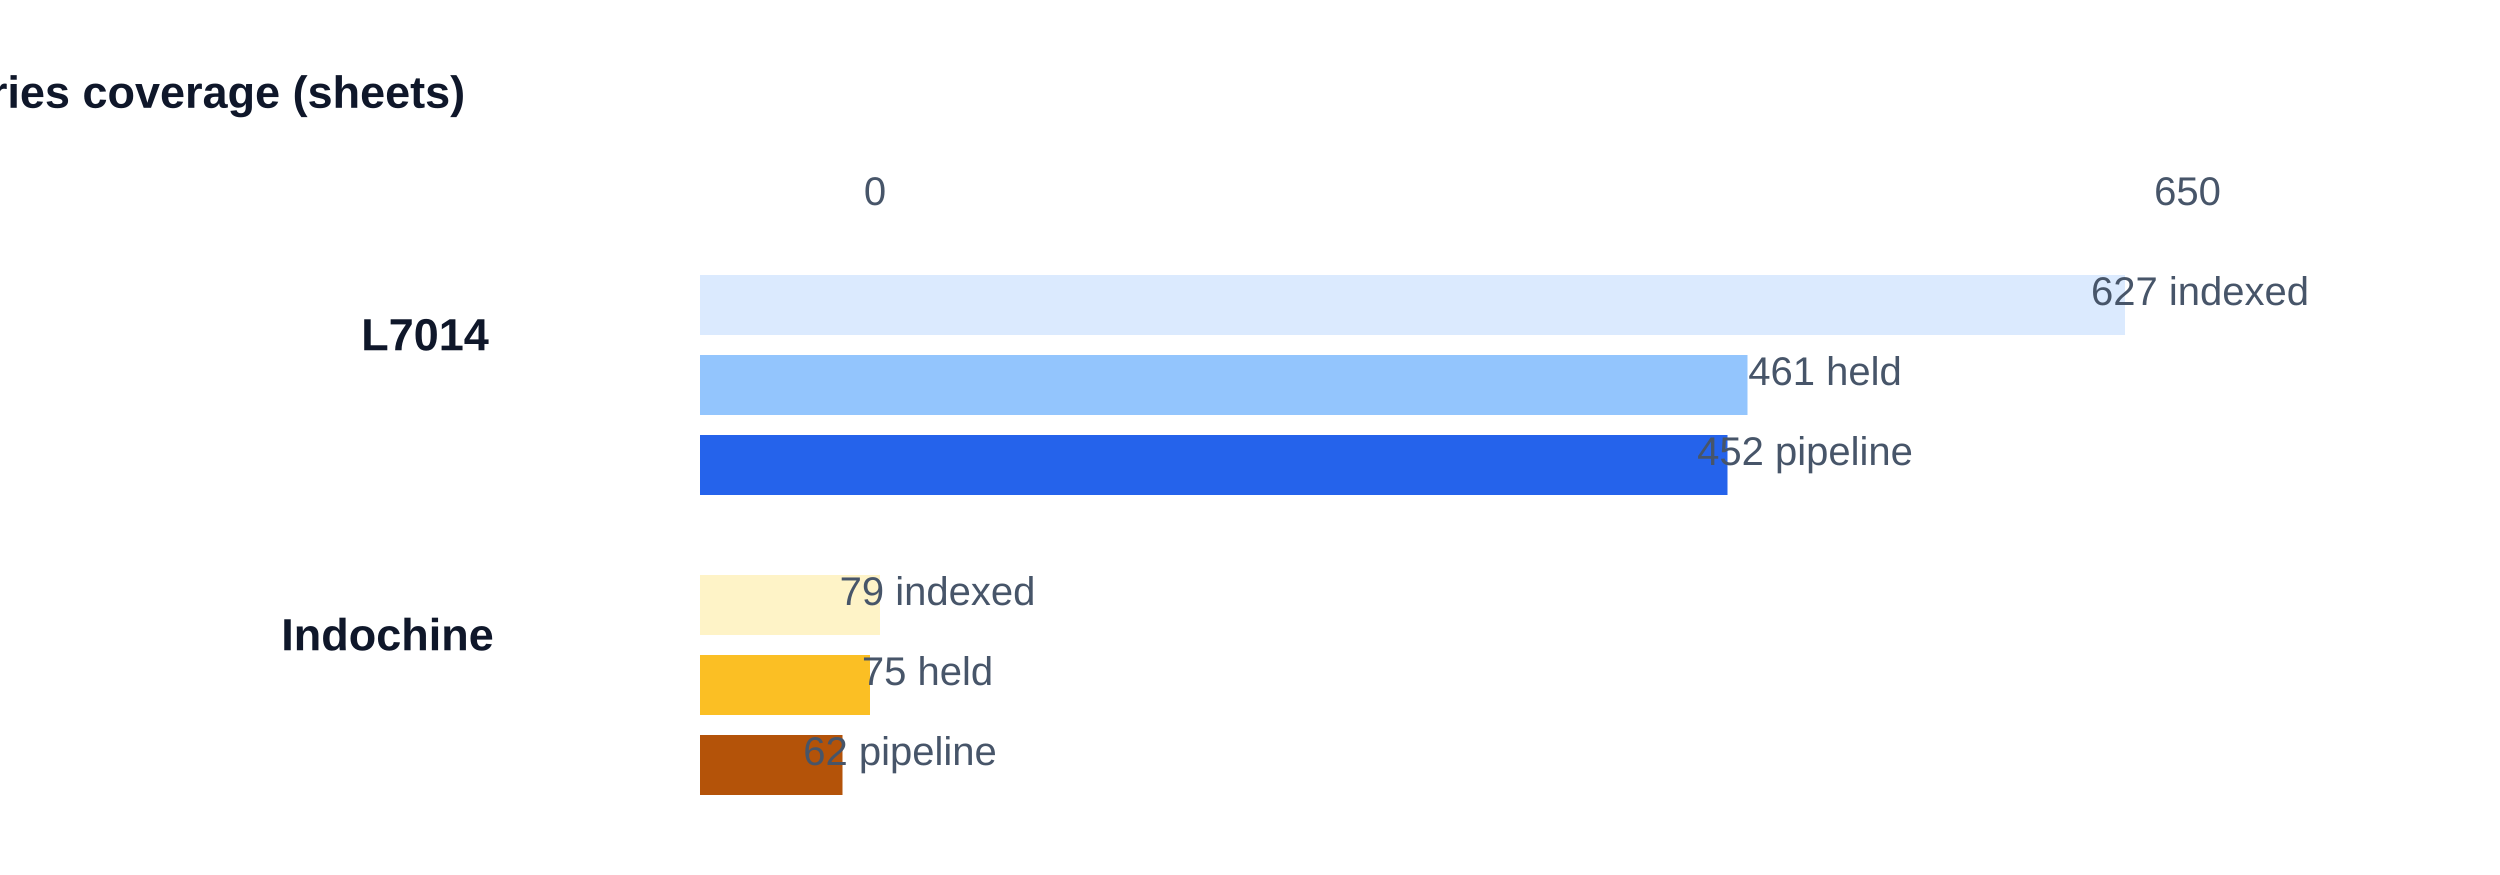
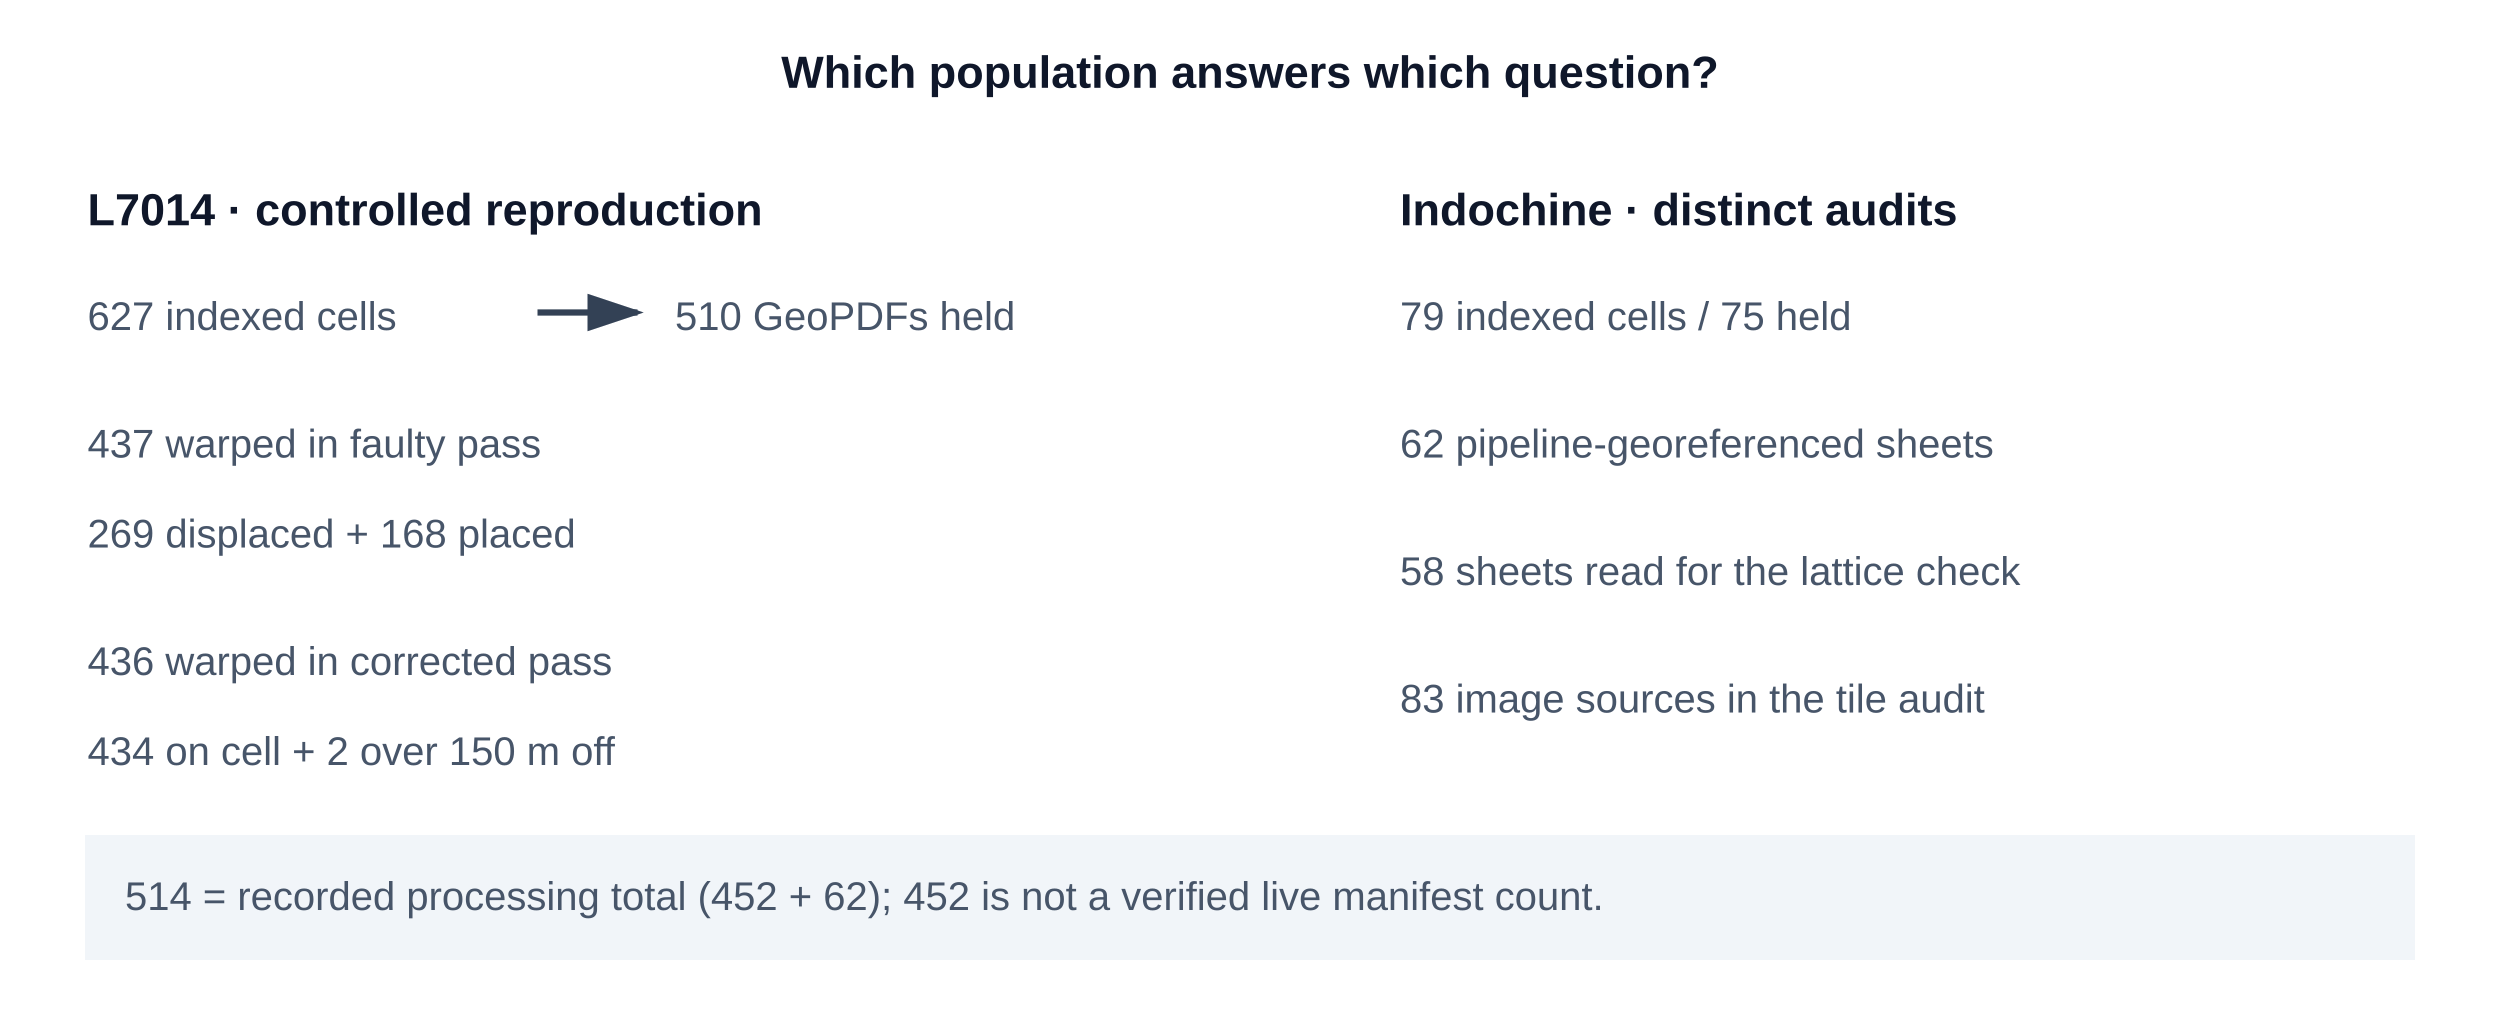
- <svg xmlns="http://www.w3.org/2000/svg" width="1000" height="350" viewBox="0 0 1000 350">
+ <svg xmlns="http://www.w3.org/2000/svg" width="1000" height="410" viewBox="0 0 1000 410">
  <defs>
    <marker id="arrow" markerWidth="10" markerHeight="10" refX="8" refY="3" orient="auto">
      <path d="M0,0 L0,6 L9,3 z" fill="#334155" />
    </marker>
    <style>.box{stroke-width:2}.blue{fill:#e0f2fe;stroke:#0369a1}.amber{fill:#fef3c7;stroke:#b45309}.green{fill:#dcfce7;stroke:#15803d}.rose{fill:#ffe4e6;stroke:#be123c}.label{font:600 18px Arial,sans-serif;fill:#0f172a;text-anchor:middle;dominant-baseline:middle}.small{font:16px Arial,sans-serif;fill:#475569;text-anchor:middle}.arrow{stroke:#334155;stroke-width:2.5;fill:none}.dashed{stroke-dasharray:7 6}</style>
  </defs>
-   <text x="80" y="38" class="label">Series coverage (sheets)</text>
-   <text x="350" y="82" class="small">0</text>
-   <text x="875" y="82" class="small">650</text>
-   <text x="170" y="135" class="label">L7014</text>
-   <rect x="280" y="110" width="570" height="24" fill="#dbeafe" />
-   <rect x="280" y="142" width="419" height="24" fill="#93c5fd" />
-   <rect x="280" y="174" width="411" height="24" fill="#2563eb" />
-   <text x="880" y="122" class="small">627 indexed</text>
-   <text x="730" y="154" class="small">461 held</text>
-   <text x="722" y="186" class="small">452 pipeline</text>
-   <text x="155" y="255" class="label">Indochine</text>
-   <rect x="280" y="230" width="72" height="24" fill="#fef3c7" />
-   <rect x="280" y="262" width="68" height="24" fill="#fbbf24" />
-   <rect x="280" y="294" width="57" height="24" fill="#b45309" />
-   <text x="375" y="242" class="small">79 indexed</text>
-   <text x="371" y="274" class="small">75 held</text>
-   <text x="360" y="306" class="small">62 pipeline</text>
+   <text x="500" y="30" class="label">Which population answers which question?</text>
+   <text x="35" y="85" class="label" style="text-anchor:start">L7014 · controlled reproduction</text>
+   <text x="560" y="85" class="label" style="text-anchor:start">Indochine · distinct audits</text>
+   <text x="35" y="132" class="small" style="text-anchor:start">627 indexed cells</text>
+   <path d="M 215 125 L 255 125" class="arrow" marker-end="url(#arrow)" />
+   <text x="270" y="132" class="small" style="text-anchor:start">510 GeoPDFs held</text>
+   <text x="35" y="183" class="small" style="text-anchor:start">437 warped in faulty pass</text>
+   <text x="35" y="219" class="small" style="text-anchor:start">269 displaced + 168 placed</text>
+   <text x="35" y="270" class="small" style="text-anchor:start">436 warped in corrected pass</text>
+   <text x="35" y="306" class="small" style="text-anchor:start">434 on cell + 2 over 150 m off</text>
+   <text x="560" y="132" class="small" style="text-anchor:start">79 indexed cells / 75 held</text>
+   <text x="560" y="183" class="small" style="text-anchor:start">62 pipeline-georeferenced sheets</text>
+   <text x="560" y="234" class="small" style="text-anchor:start">58 sheets read for the lattice check</text>
+   <text x="560" y="285" class="small" style="text-anchor:start">83 image sources in the tile audit</text>
+   <rect x="35" y="335" width="930" height="48" fill="#f1f5f9" stroke="#f1f5f9" stroke-width="2" stroke-dasharray="" />
+   <text x="50" y="364" class="small" style="text-anchor:start">514 = recorded processing total (452 + 62); 452 is not a verified live manifest count.</text>
</svg>
